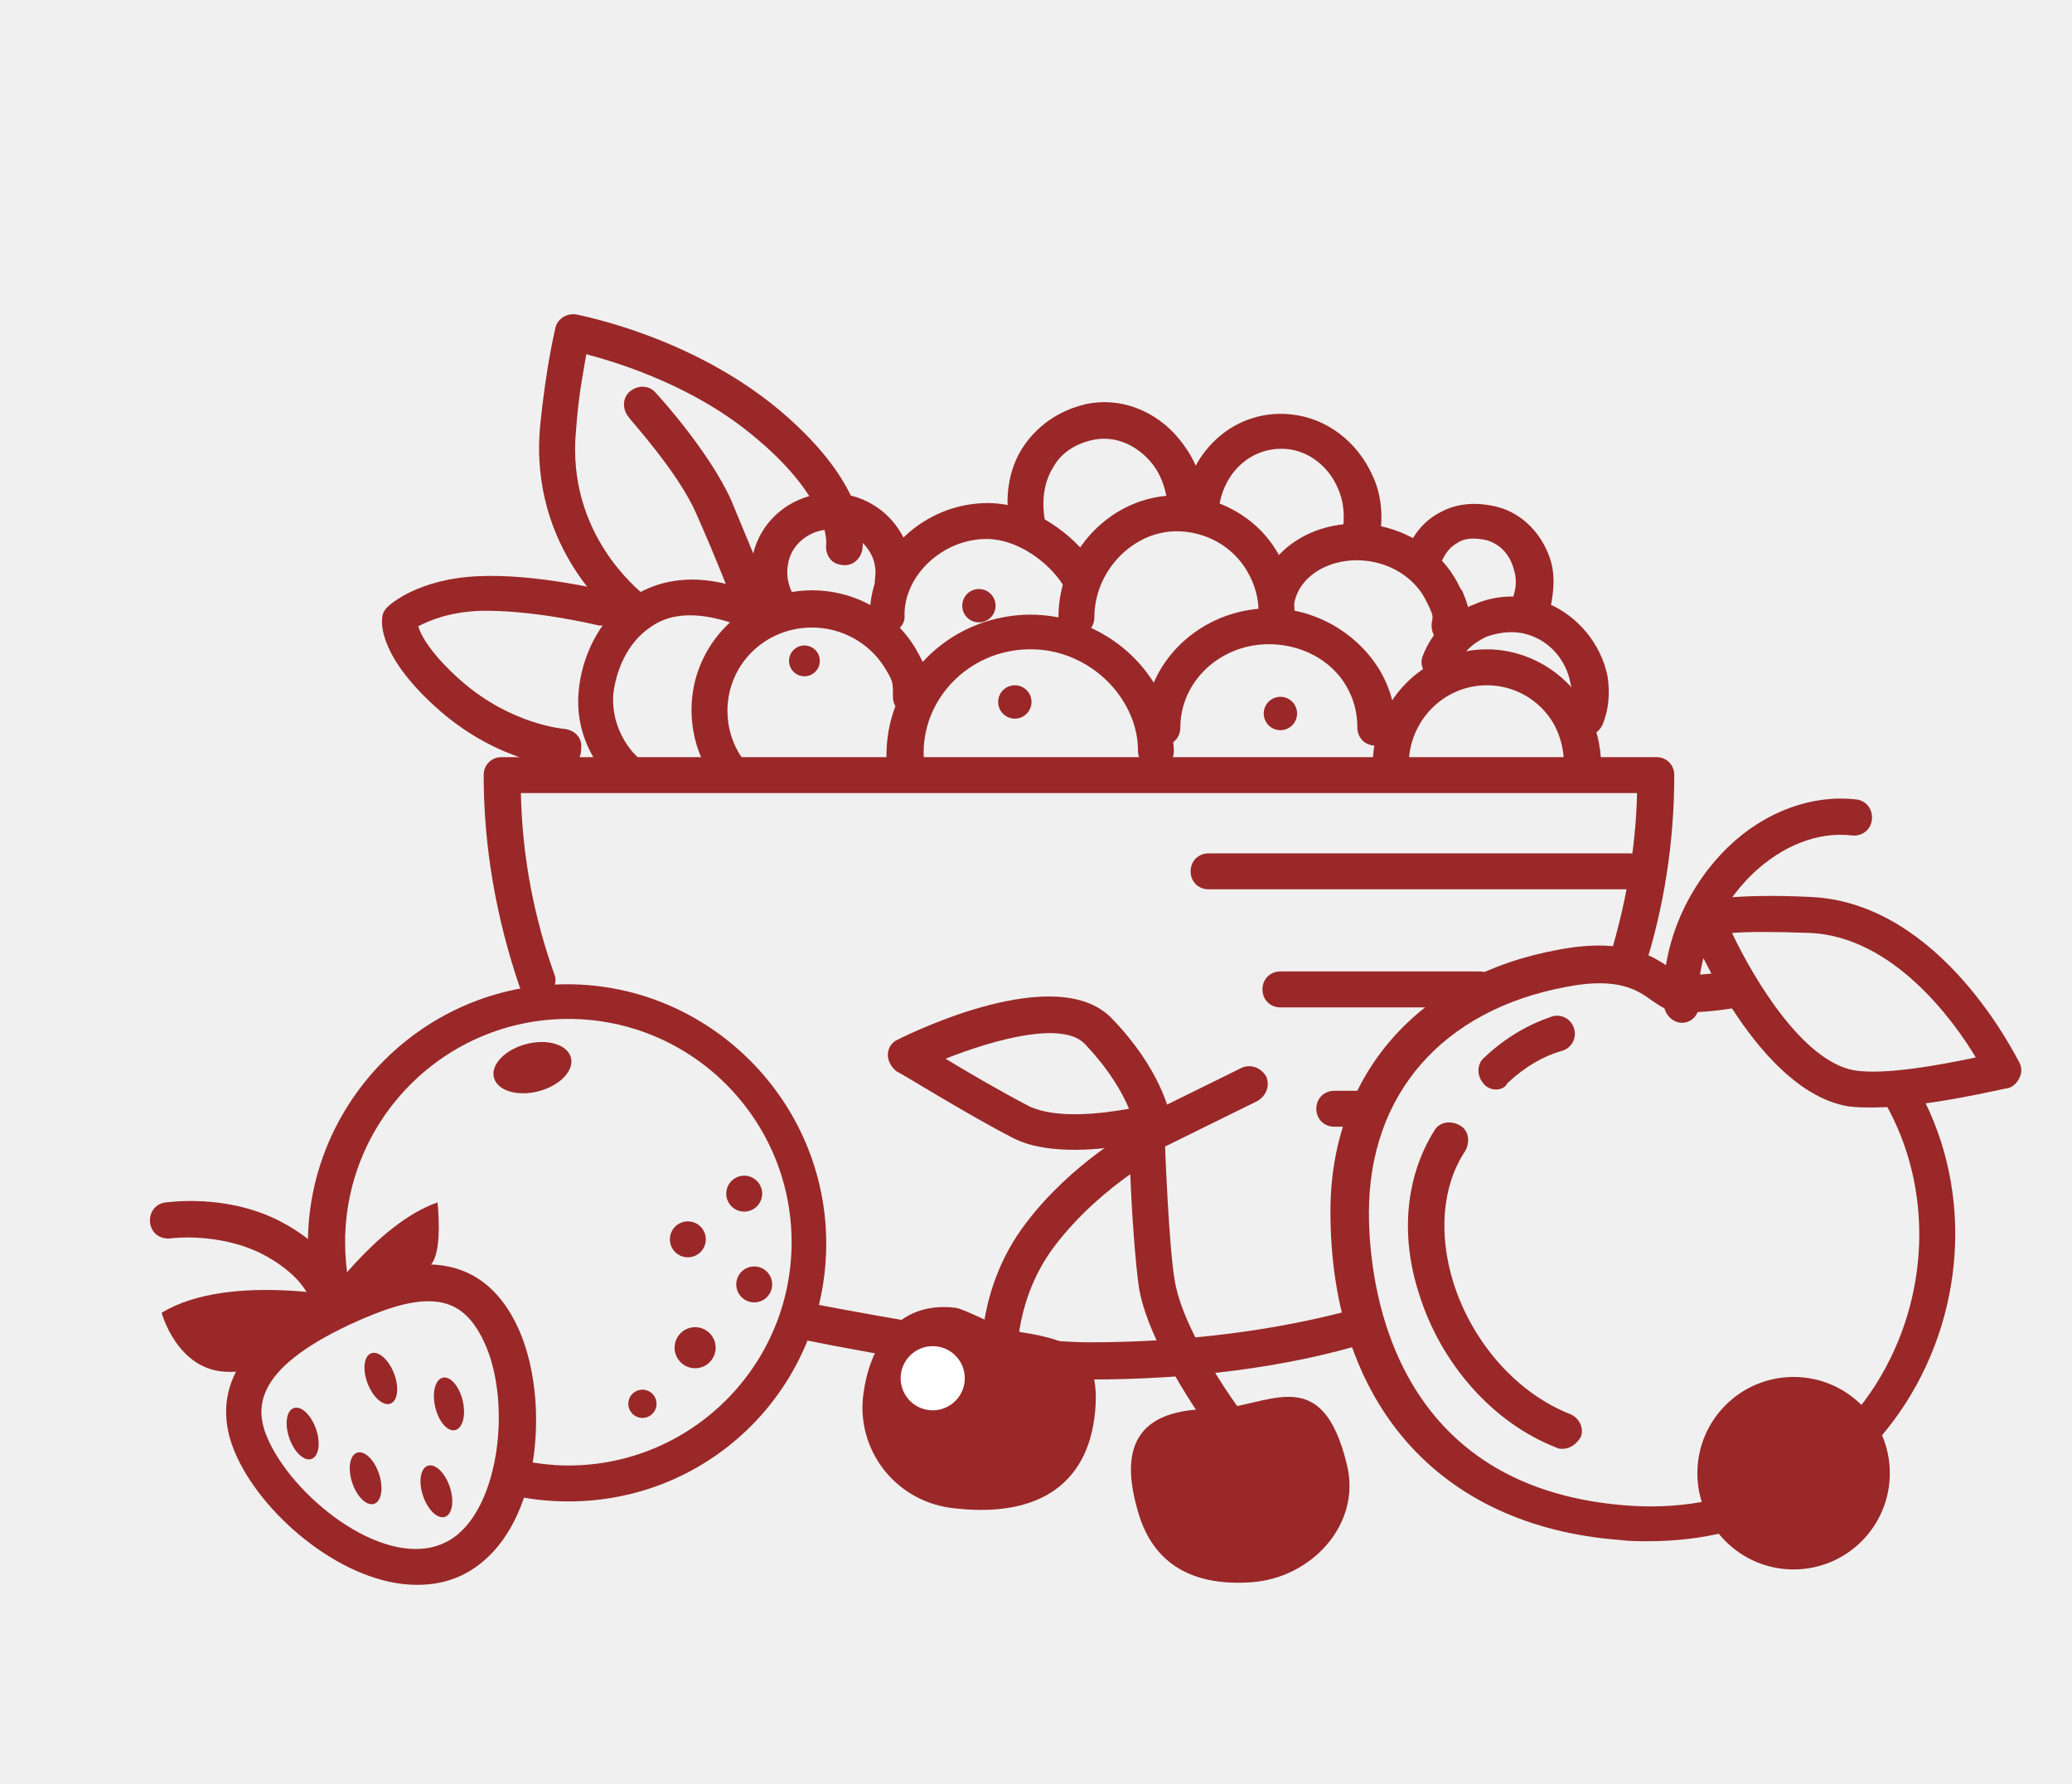
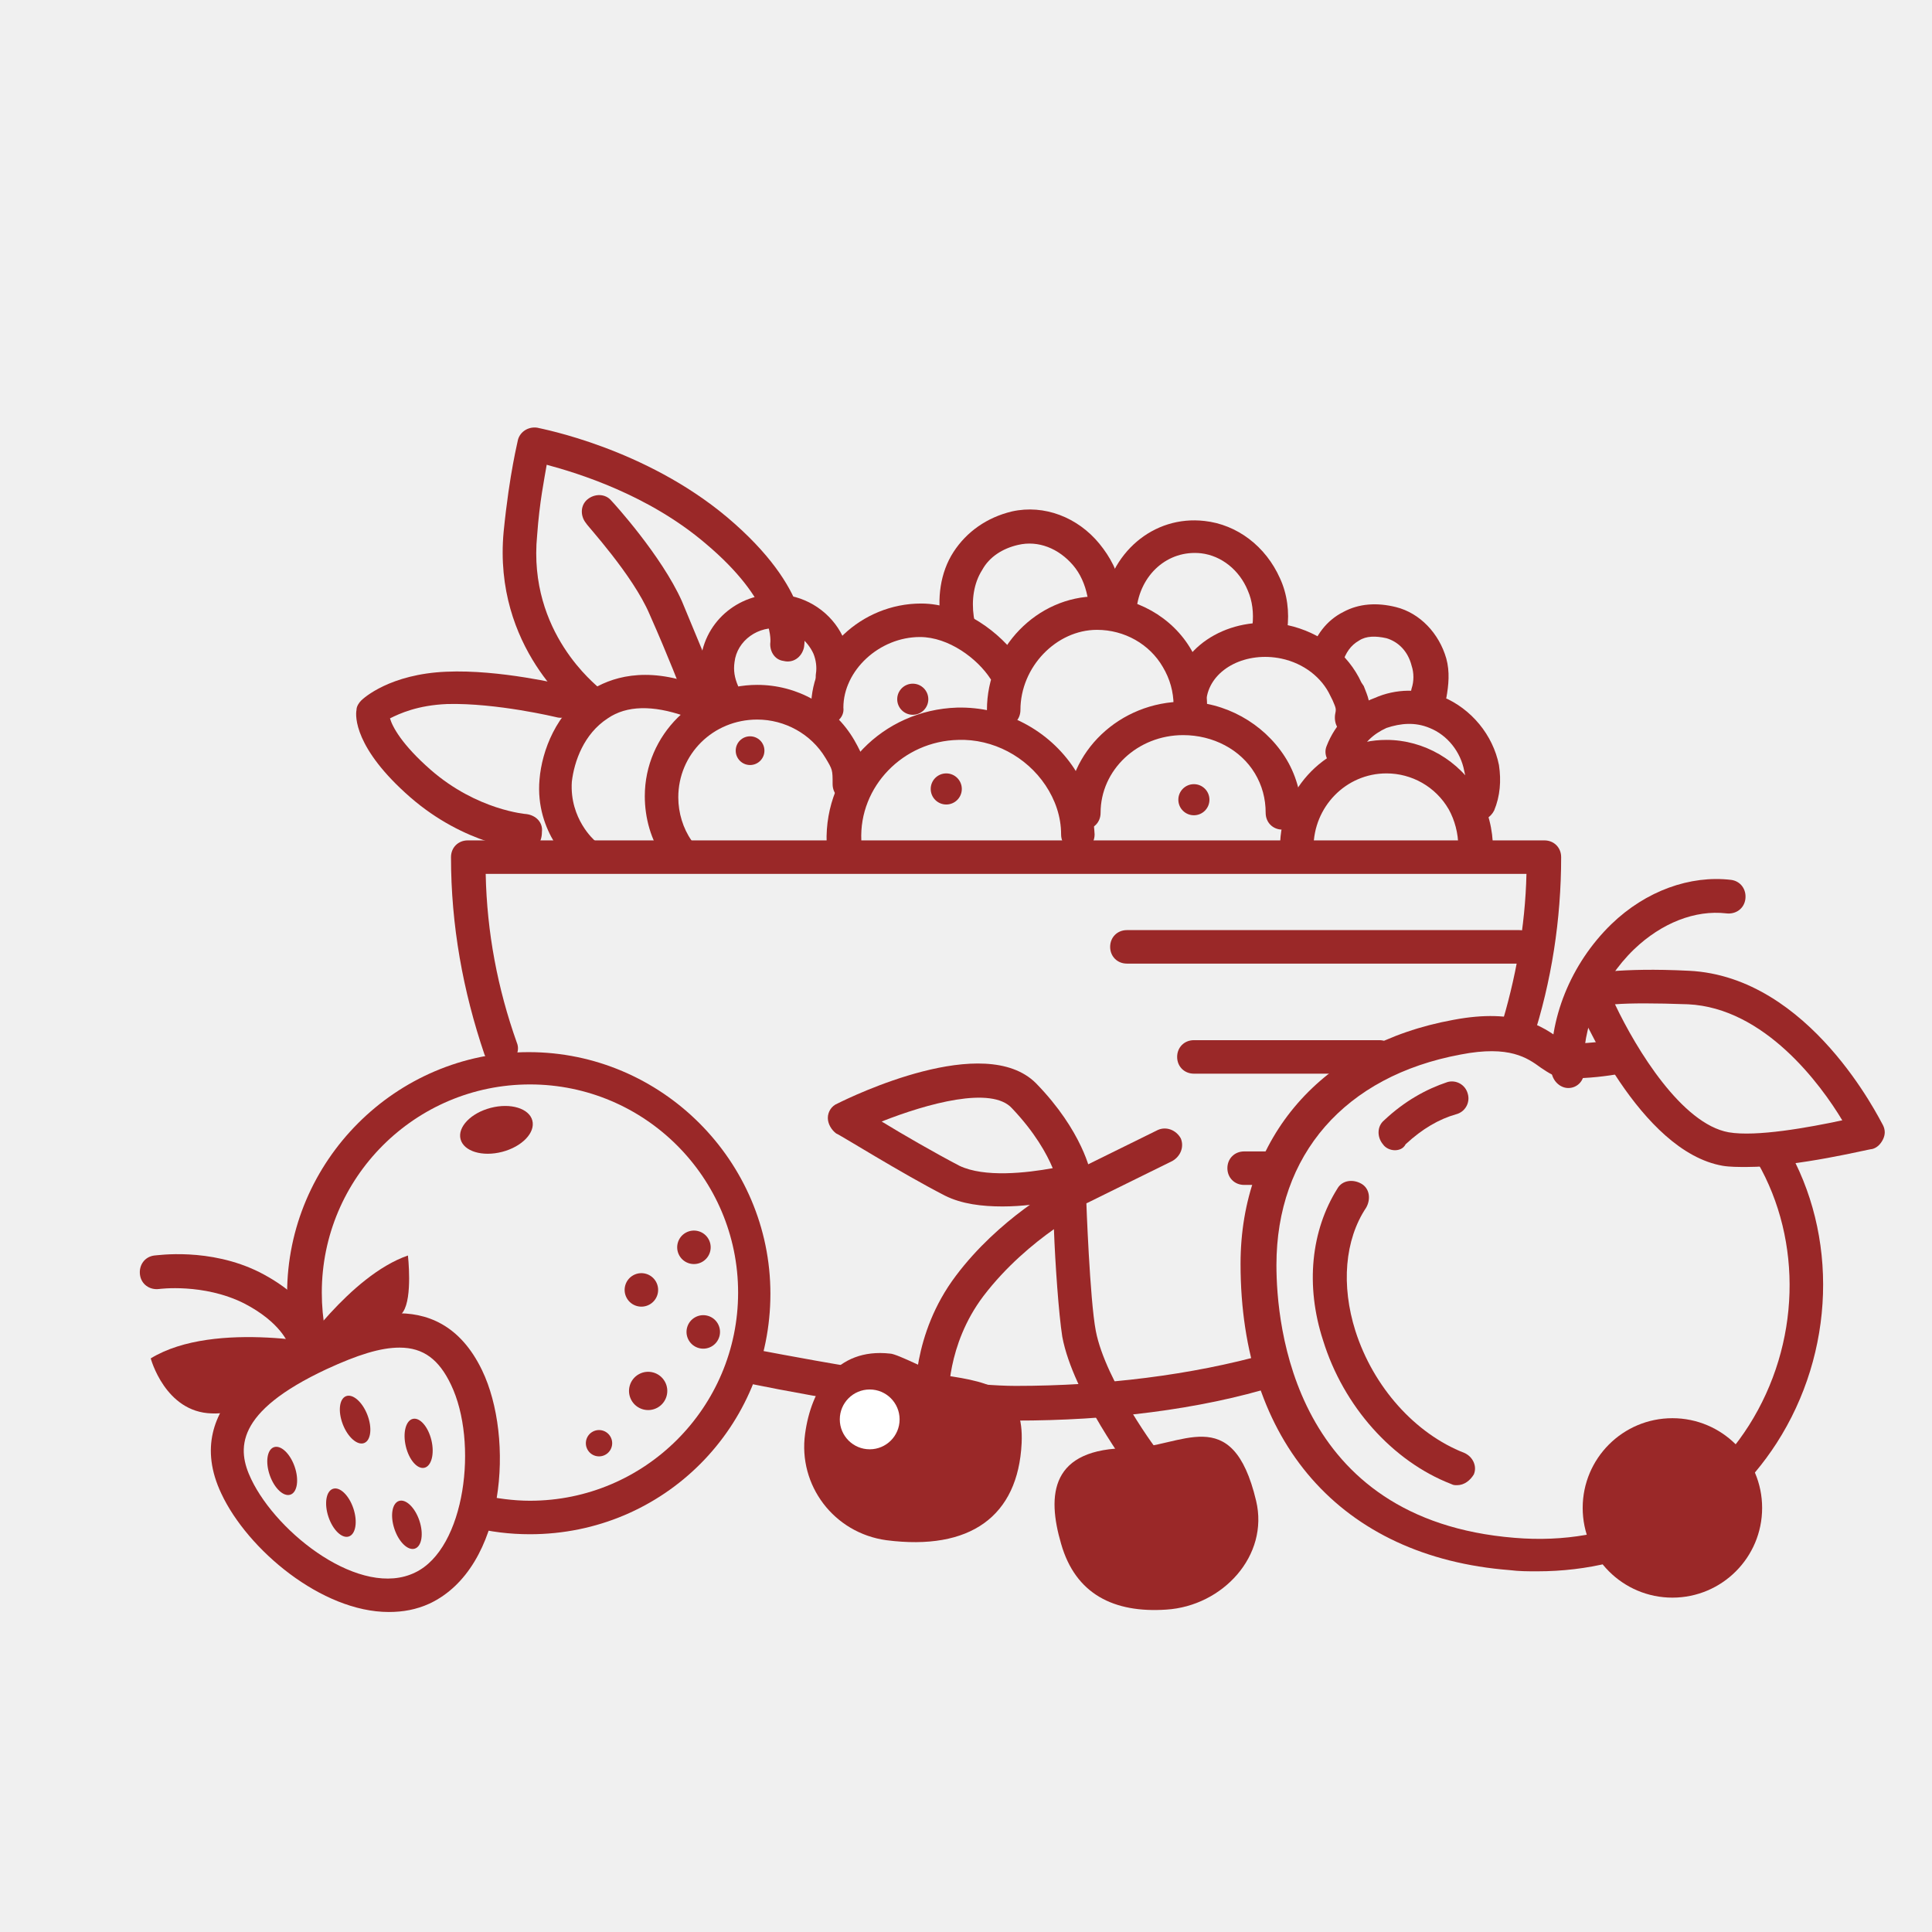
- <svg xmlns="http://www.w3.org/2000/svg" viewBox="0 0 161.5 139">
+ <svg xmlns="http://www.w3.org/2000/svg" viewBox="0 0 161.5 139" width="150" height="150">
  <style>.st1{fill:#9a2828}.st3{fill:#fff}</style>
  <circle cx="82.2" cy="71.2" r="62.8" fill="#f0f0f0" />
  <path class="st1" d="M41.8 77.8c-.6 0-1.1-.4-1.3-.9-1.8-5.3-2.8-10.8-2.8-16.5 0-.8.6-1.4 1.4-1.4h90c.8 0 1.4.6 1.4 1.4 0 5.2-.8 10.4-2.4 15.3-.2.7-1 1.2-1.8.9-.7-.2-1.2-1-.9-1.8 1.3-4.2 2.1-8.6 2.2-13h-87c.1 4.9 1 9.6 2.6 14.1.3.7-.1 1.5-.9 1.8-.1.1-.3.1-.5.1zM84.9 107.5c-6.9 0-22-3-22.7-3.2-.8-.2-1.3-.9-1.1-1.7.2-.8.9-1.3 1.7-1.1.2 0 15.5 3.1 22.1 3.1 7.4 0 14.7-.9 21.1-2.7.8-.2 1.5.2 1.7 1 .2.8-.2 1.5-1 1.7-6.5 2-14.1 2.9-21.8 2.9z" />
  <path class="st1" d="M127 69.3H94.2c-.8 0-1.4-.6-1.4-1.4 0-.8.6-1.4 1.4-1.4H127c.8 0 1.4.6 1.4 1.4 0 .8-.6 1.4-1.4 1.4zM115.3 78.5H99.8c-.8 0-1.4-.6-1.4-1.4 0-.8.6-1.4 1.4-1.4h15.5c.8 0 1.4.6 1.4 1.4.1.8-.6 1.4-1.4 1.4zM106.7 87.8H104c-.8 0-1.4-.6-1.4-1.4 0-.8.6-1.4 1.4-1.4h2.7c.8 0 1.4.6 1.4 1.4 0 .8-.6 1.4-1.4 1.4z" />
  <path class="st1" d="M128.5 120.1c-.8 0-1.5 0-2.3-.1-14.1-1.1-22.5-10.7-22.5-25.6 0-10.6 6.8-18.4 17.8-20.4 5.3-1 7.5.6 8.9 1.6.2.2.5.4.6.4 1.6 0 2.9-.2 4.1-.3h.3c.8-.1 1.5.4 1.6 1.2.1.8-.4 1.5-1.2 1.6h-.3c-1.2.2-2.6.4-4.5.4-.9 0-1.6-.5-2.2-.9-1.1-.8-2.6-1.9-6.7-1.1-9.7 1.8-15.4 8.4-15.4 17.6 0 5 1.4 21.3 19.9 22.8 8.3.7 15.4-2.8 19.6-9.4 4.3-6.8 4.5-15.4.7-22-.4-.7-.2-1.5.5-1.9.7-.4 1.5-.2 1.9.5 4.4 7.5 4.1 17.3-.8 24.9-4.4 6.8-11.6 10.7-20 10.7z" />
  <path class="st3" d="M116.6 83.5c1.8-1.7 3.4-2.5 4.7-2.8" />
  <path class="st1" d="M116.6 84.9c-.4 0-.8-.2-1-.5-.5-.6-.5-1.5.1-2 1.7-1.6 3.5-2.6 5.3-3.2.7-.2 1.5.2 1.7 1 .2.7-.2 1.5-1 1.7-1.4.4-2.8 1.2-4.2 2.5-.2.4-.6.5-.9.5zM121.8 112.9c-.2 0-.3 0-.5-.1-4.9-1.9-9-6.5-10.7-12-1.5-4.6-1-9.2 1.2-12.7.4-.7 1.3-.8 2-.4s.8 1.3.4 2c-1.8 2.7-2.1 6.5-.9 10.3 1.5 4.7 5 8.6 9.1 10.2.7.3 1.1 1.1.8 1.8-.3.5-.8.9-1.4.9zM131.1 79.7c-.7 0-1.3-.6-1.4-1.3-.3-4.4 1.6-9.1 5-12.4 2.9-2.8 6.6-4.1 10-3.7.8.1 1.3.8 1.2 1.6-.1.8-.8 1.3-1.6 1.2-2.6-.3-5.4.8-7.7 3-2.8 2.7-4.4 6.6-4.2 10.1.1.8-.5 1.5-1.3 1.5.1 0 0 0 0 0zM56.7 61.1c-.4 0-.9-.2-1.2-.6-1.1-1.5-1.6-3.4-1.6-5.2 0-5.1 4.2-9.3 9.4-9.3 3.3 0 6.4 1.7 8.1 4.6.8 1.4 1 2 1 3.7 0 .8-.6 1.4-1.4 1.4s-1.4-.6-1.4-1.4c0-1.2 0-1.2-.6-2.2-1.2-2-3.4-3.2-5.7-3.2-3.7 0-6.6 2.9-6.6 6.5 0 1.3.4 2.6 1.1 3.6.4.6.3 1.5-.4 2-.2 0-.5.1-.7.1z" />
  <path class="st1" d="M60.5 48.1c-.5 0-1-.3-1.3-.8-.6-1.1-.8-2.4-.6-3.6.5-3.4 3.7-5.7 7.1-5.2 2.2.3 4.1 1.8 4.9 3.8.4 1 .6 2.1.4 3.2-.1.8-.8 1.3-1.6 1.2-.8-.1-1.3-.8-1.2-1.6.1-.6 0-1.2-.2-1.7-.5-1.1-1.5-1.9-2.7-2.1-1.9-.3-3.7 1-3.9 2.8-.1.7 0 1.3.3 2s.1 1.5-.6 1.9c-.1 0-.4.1-.6.1zM83.9 49.5c-.8 0-1.4-.6-1.4-1.4 0-5.2 4.2-9.5 9.2-9.5 3.2 0 6.3 1.7 7.9 4.5.8 1.4 1.3 3 1.3 4.6 0 .8-.6 1.4-1.4 1.4-.8 0-1.4-.6-1.4-1.4 0-1.1-.3-2.2-.9-3.2-1.1-1.9-3.2-3.1-5.5-3.1-3.4 0-6.4 3.1-6.4 6.7 0 .8-.6 1.4-1.4 1.4z" />
  <path class="st1" d="M69.2 49.3c-.8 0-1.4-.6-1.4-1.4 0-4.7 4.2-8.7 9.2-8.7 3.5 0 6.7 2.5 8.2 4.7.4.7.2 1.5-.4 2-.7.4-1.5.2-2-.4-1.1-1.7-3.5-3.5-5.9-3.5-3.4 0-6.4 2.8-6.4 5.9.1.8-.6 1.4-1.3 1.4zM107.2 58.1c-.8 0-1.4-.6-1.4-1.4 0-1.2-.3-2.3-.9-3.3-1.2-2-3.5-3.2-6-3.2-3.8 0-6.9 2.9-6.9 6.5 0 .8-.6 1.4-1.4 1.4-.8 0-1.4-.6-1.4-1.4 0-5.1 4.4-9.3 9.8-9.3 3.4 0 6.6 1.8 8.4 4.6.9 1.4 1.4 3.1 1.4 4.8-.1.6-.8 1.3-1.6 1.3z" />
  <path class="st1" d="M80.1 42c-.7 0-1.2-.5-1.4-1.1-.4-2.1-.1-4.3 1-6 1.1-1.7 2.8-2.9 4.9-3.4 2.7-.6 5.5.5 7.3 2.7.9 1.1 1.6 2.4 1.8 3.8.2.8-.3 1.5-1.1 1.7-.8.2-1.5-.3-1.7-1.1-.2-1-.6-1.9-1.2-2.6-1.2-1.4-2.9-2.1-4.6-1.7-1.3.3-2.4 1-3 2.1-.7 1.1-.9 2.5-.7 3.9.2.8-.3 1.5-1.1 1.7h-.2z" />
  <path class="st1" d="M106.1 42.5h-.1c-.8-.1-1.3-.8-1.3-1.5.1-1 0-2-.4-2.9-.7-1.7-2.2-2.9-3.9-3.1-2.8-.3-5.1 1.8-5.4 4.7-.1.8-.8 1.3-1.5 1.3-.8-.1-1.3-.8-1.3-1.5.5-4.5 4.2-7.7 8.5-7.2 2.7.3 5.1 2.1 6.3 4.8.6 1.3.8 2.8.6 4.3-.2.6-.8 1.1-1.5 1.1zM119.4 48h-.4c-.8-.2-1.2-1-1-1.7.2-.6.2-1.3 0-1.9-.3-1.2-1.1-2-2.1-2.3-.9-.2-1.7-.2-2.3.2-.7.4-1.1 1-1.4 1.9-.2.8-1 1.2-1.7 1-.8-.2-1.2-1-1-1.7.4-1.6 1.4-2.9 2.8-3.6 1.3-.7 2.8-.8 4.4-.4 2 .5 3.6 2.2 4.2 4.3.3 1.1.2 2.2 0 3.3-.3.5-.9.9-1.5.9z" />
  <path class="st1" d="M123.5 57.4c-.2 0-.3 0-.5-.1-.7-.3-1.1-1.1-.8-1.8.3-.7.4-1.6.2-2.3-.3-1.6-1.4-3-2.9-3.6-1.2-.5-2.4-.4-3.6 0-1.1.5-2 1.3-2.4 2.5-.3.7-1.1 1.1-1.8.8-.7-.3-1.1-1.1-.8-1.8.7-1.8 2.1-3.3 4-4 1.8-.8 3.8-.8 5.7-.1 2.4 1 4.2 3.2 4.7 5.7.2 1.3.1 2.6-.4 3.8-.3.6-.9.9-1.4.9zM70.5 60.6c-.8 0-1.4-.6-1.4-1.4-.2-6.1 4.7-11.1 10.9-11.3 4-.1 7.7 1.9 9.8 5.1 1.1 1.7 1.6 3.6 1.7 5.5 0 .8-.6 1.4-1.4 1.4-.8 0-1.4-.6-1.4-1.4 0-1.5-.5-2.9-1.3-4.1-1.6-2.4-4.4-3.9-7.3-3.8-4.6.1-8.3 3.9-8.1 8.4-.1.9-.7 1.6-1.5 1.6z" />
  <path class="st1" d="M113 50.2h-.3c-.8-.2-1.2-.9-1.1-1.7.1-.5.1-.5-.2-1.2l-.2-.4c-.7-1.5-2.2-2.7-4.1-3.1-2.9-.6-5.7.8-6.2 3.1-.2.8-.9 1.3-1.7 1.1-.8-.2-1.3-.9-1.1-1.7.8-3.9 5.1-6.2 9.5-5.3 2.8.6 5.1 2.4 6.2 4.8l.2.3c.3.8.7 1.5.4 2.9-.1.8-.7 1.2-1.4 1.2zM123.3 60.9c-.8 0-1.4-.6-1.4-1.4 0-1.1-.3-2.2-.8-3.1-1.1-1.9-3.1-3-5.2-3-3.4 0-6.1 2.8-6.1 6.2 0 .8-.6 1.4-1.4 1.4-.8 0-1.4-.6-1.4-1.4 0-5 4-9 8.9-9 3.1 0 6.1 1.7 7.7 4.5.8 1.4 1.2 3 1.2 4.6-.1.6-.7 1.2-1.5 1.2zM48.9 61.5c-.3 0-.6-.1-.9-.3-.1-.1-3.3-2.8-2.9-7.3.2-2.4 1.4-5.6 4.2-7.4 1.7-1.1 4.6-2.1 8.9-.5.7.3 1.1 1.1.8 1.8-.3.7-1.1 1.1-1.8.8-2.6-.9-4.8-.9-6.4.2-2 1.3-2.8 3.6-3 5.3-.2 3.1 1.9 4.9 1.9 4.9.6.5.7 1.4.2 2-.2.3-.6.5-1 .5zM146 86.3c-.7 0-1.4 0-2-.1-6.9-1.2-11.9-12.8-12.4-14.1-.2-.4-.1-.8.1-1.2.2-.4.5-.6.9-.7.1 0 2.7-.6 8.6-.3 10.1.5 15.9 12.4 16.2 12.9.2.4.2.8 0 1.2-.2.4-.5.7-.9.8-.3 0-6.2 1.5-10.5 1.5zm-11-13.6c1.8 3.8 5.6 10 9.5 10.7 2.3.4 6.7-.4 9.5-1-1.8-3-6.5-9.4-12.9-9.7-2.8-.1-4.8-.1-6.1 0zM67.3 108.6c-.6 4.3 2.4 8.3 6.8 8.9 7 .9 11-2 11.3-8.1.2-4.3-2.2-5.1-6.6-5.7-.6-.1-3.8-1.8-4.4-1.8-4.5-.5-6.6 3-7.1 6.7zM88.7 117.8c1.2 4.2 4.4 5.8 8.8 5.5 4.7-.3 8.6-4.5 7.5-9.1-2-8.4-6.3-4.4-10.6-4.4-6.6 0-6.9 3.9-5.7 8z" />
  <path class="st1" d="M95.8 112.6c-.4 0-.8-.2-1.1-.6-.2-.3-5-6.7-5.9-11.5-.3-1.9-.6-6.2-.7-9-1.7 1.2-4 3.1-5.9 5.6-3.1 4.1-2.9 8.6-2.9 8.6.1.8-.5 1.4-1.3 1.5-.8.1-1.4-.5-1.5-1.3 0-.2-.3-5.6 3.4-10.5 3.6-4.8 8.6-7.5 8.8-7.6.4-.2.9-.2 1.4 0 .4.2.7.7.7 1.2 0 .1.3 8.4.8 11 .8 4.2 5.3 10.3 5.4 10.3.5.6.3 1.5-.3 2-.3.2-.6.3-.9.3z" />
  <path class="st1" d="M83.8 89.6c-1.7 0-3.4-.2-4.8-.9-3.7-1.9-8.8-5.1-9.1-5.2-.4-.3-.7-.8-.7-1.3s.3-1 .8-1.2c1.2-.6 12.3-6 16.6-1.7 3.9 4 4.6 7.5 4.6 7.7.1.7-.3 1.4-1 1.6-.1.1-3.1 1-6.4 1zm-10.1-7.1c1.8 1.1 4.4 2.6 6.5 3.7 2.1 1 5.6.6 7.8.2-.5-1.2-1.5-3-3.4-5-1.7-1.9-7.1-.4-10.9 1.1z" />
  <path class="st1" d="M90.3 89.4c-.5 0-1-.3-1.3-.8-.3-.7 0-1.5.7-1.9l7.1-3.5c.7-.3 1.5 0 1.9.7.3.7 0 1.5-.7 1.9l-7.1 3.5c-.2.1-.4.1-.6.1z" />
  <circle class="st1" cx="62.7" cy="51.5" r="1.2" />
  <circle class="st1" cx="79.1" cy="54.7" r="1.3" />
  <circle class="st1" cx="99.8" cy="55.6" r="1.3" />
  <circle class="st1" cx="76.3" cy="47.2" r="1.3" />
  <path class="st1" d="M44.3 117c-1.7 0-3.3-.2-4.9-.6-.8-.2-1.2-1-1-1.7.2-.8.9-1.2 1.7-1 1.4.3 2.8.5 4.2.5 9.6 0 17.4-7.8 17.4-17.4s-7.8-17.4-17.4-17.4-17.4 7.8-17.4 17.4c0 1.1.1 2.2.3 3.3.1.8-.4 1.5-1.1 1.7-.8.1-1.5-.4-1.7-1.1-.2-1.3-.4-2.6-.4-3.8 0-11.1 9.1-20.2 20.2-20.2s20.2 9.1 20.2 20.2S55.5 117 44.3 117z" />
  <ellipse transform="rotate(-14.567 41.488 83.201)" class="st1" cx="41.5" cy="83.2" rx="3.1" ry="1.9" />
  <ellipse transform="rotate(-29.105 53.561 96.56)" class="st1" cx="53.6" cy="96.6" rx="1.4" ry="1.4" />
  <ellipse transform="rotate(-29.105 58.034 92.993)" class="st1" cx="58" cy="93" rx="1.4" ry="1.4" />
  <ellipse transform="rotate(-29.105 54.231 105.048)" class="st1" cx="54.2" cy="105" rx="1.6" ry="1.6" />
  <ellipse transform="rotate(-29.105 58.771 100.118)" class="st1" cx="58.8" cy="100.1" rx="1.4" ry="1.4" />
  <ellipse transform="rotate(-34.835 50.073 109.438)" class="st1" cx="50.1" cy="109.4" rx="1.1" ry="1.1" />
  <path class="st1" d="M32.5 123.5c-5.6 0-11.8-5.2-14-9.9-3.6-7.6 4.9-11.7 7.6-13 2.9-1.4 10.5-5 14.2 2.7 2.7 5.6 2 16.5-4.4 19.5-1.1.5-2.2.7-3.4.7zm.9-22.1c-1.6 0-3.5.6-6.1 1.8-7.7 3.6-7.5 6.7-6.3 9.2 2.2 4.6 9.2 10 13.7 7.8 4.2-2 5.3-10.9 3-15.7-1-2.1-2.3-3.1-4.3-3.1z" />
  <ellipse transform="rotate(-19.221 23.614 111.734)" class="st1" cx="23.6" cy="111.7" rx="1.1" ry="2.1" />
  <ellipse transform="rotate(-13.344 34.997 109.426)" class="st1" cx="35" cy="109.4" rx="1.1" ry="2.1" />
  <ellipse transform="rotate(-21.14 29.739 107.453)" class="st1" cx="29.7" cy="107.4" rx="1.1" ry="2.1" />
  <ellipse transform="rotate(-18.54 34.04 116.162)" class="st1" cx="34" cy="116.2" rx="1.1" ry="2.1" />
  <ellipse transform="rotate(-18.414 28.484 115.205)" class="st1" cx="28.5" cy="115.2" rx="1.1" ry="2.1" />
  <path class="st1" d="M12.6 102.3s1.2 4.5 5.1 4.6c1.8.1 3.3-.9 3.3-.9l7.1-4.7s-10.1-2.3-15.5 1z" />
  <path class="st1" d="M34.1 93.7s.4 3.5-.4 4.7c-.8 1.2-2.3 1.6-2.3 1.6l-5.4 1.6-1.3.4c.1.1 4.5-6.6 9.4-8.3z" />
  <path class="st1" d="M25.5 102.2c-.6 0-1.2-.4-1.4-1.1 0 0-.6-1.8-3.7-3.4-3.4-1.7-7.1-1.2-7.1-1.2-.8.1-1.5-.4-1.6-1.2-.1-.8.4-1.5 1.2-1.6.2 0 4.6-.7 8.8 1.4 4.3 2.2 5.1 4.9 5.2 5.2.2.8-.3 1.5-1 1.7-.1.2-.2.2-.4.2z" />
  <circle class="st3" cx="72.7" cy="107.4" r="2.5" />
  <path class="st1" d="M49.2 48.7c-.3 0-.6-.1-.8-.3-.3-.2-7.2-5.5-6.3-15.2.5-5 1.2-7.6 1.2-7.7.2-.7.9-1.1 1.6-1 .4.1 9 1.7 15.9 7.5 7.1 6 6.5 10.4 6.4 10.9-.2.8-.9 1.3-1.7 1.1-.8-.1-1.2-.9-1.1-1.6 0-.1.3-3.4-5.4-8.2-4.8-4.1-10.7-5.9-13.3-6.6-.2 1.2-.6 3.1-.8 5.9-.8 8.2 5.1 12.6 5.1 12.7.6.5.8 1.3.3 2-.2.3-.7.5-1.1.5z" />
  <path class="st1" d="M58.3 47.5c-.6 0-1.1-.3-1.3-.9 0 0-1.1-2.9-2.7-6.5-1.4-3.3-5.3-7.5-5.3-7.6-.5-.6-.5-1.5.1-2s1.5-.5 2 .1c.2.2 4.2 4.6 5.9 8.4 1.5 3.6 2.7 6.5 2.7 6.6.3.7-.1 1.5-.8 1.8-.3.1-.5.1-.6.1z" />
  <circle class="st1" cx="139.8" cy="114.8" r="7.5" />
  <g>
    <path class="st1" d="M44 59.8s-.1 0 0 0c-.3 0-5.1-.4-9.7-4.4-4.7-4.1-4.6-6.8-4.5-7.3 0-.3.2-.6.4-.8.2-.2 2.4-2.2 7.1-2.4 4.5-.2 9.7 1.1 9.9 1.1.8.2 1.2 1 1 1.7-.2.8-1 1.2-1.7 1 0 0-5-1.2-9.1-1.1-2.5.1-4 .8-4.8 1.2.2.7 1 2.2 3.4 4.3 3.9 3.4 8 3.7 8 3.7.8.1 1.4.7 1.3 1.5 0 1-.6 1.5-1.3 1.5z" />
  </g>
</svg>
